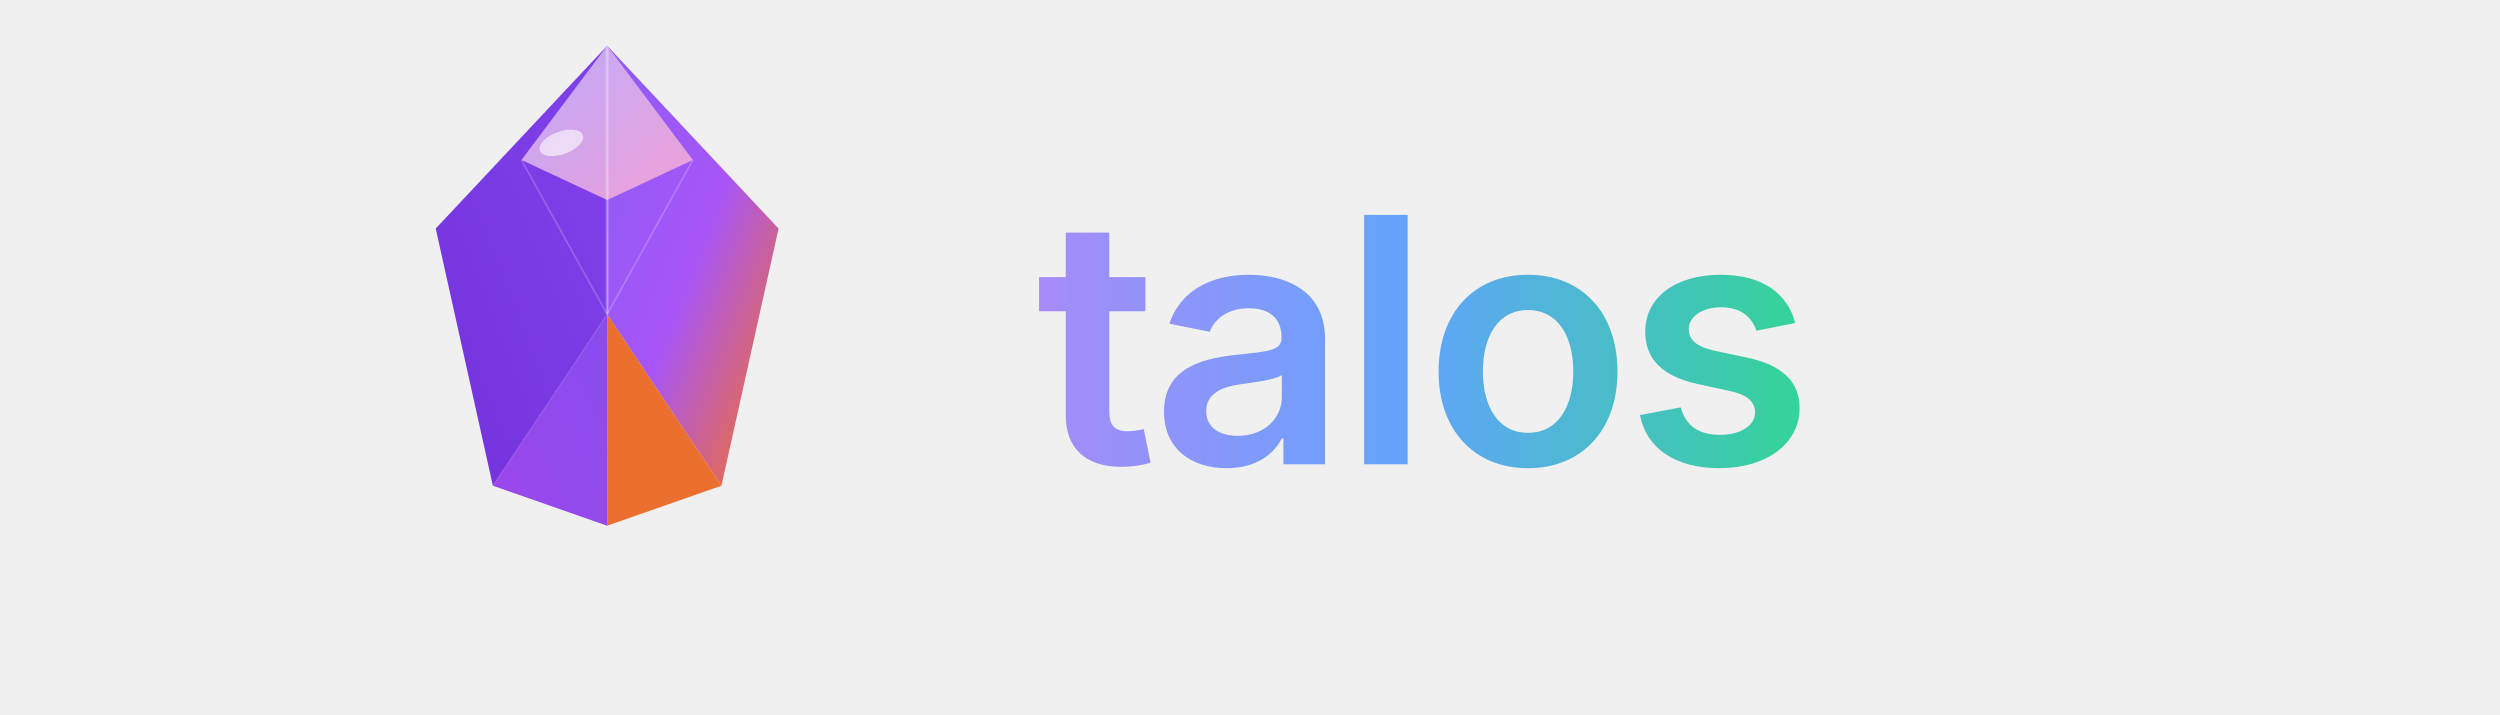
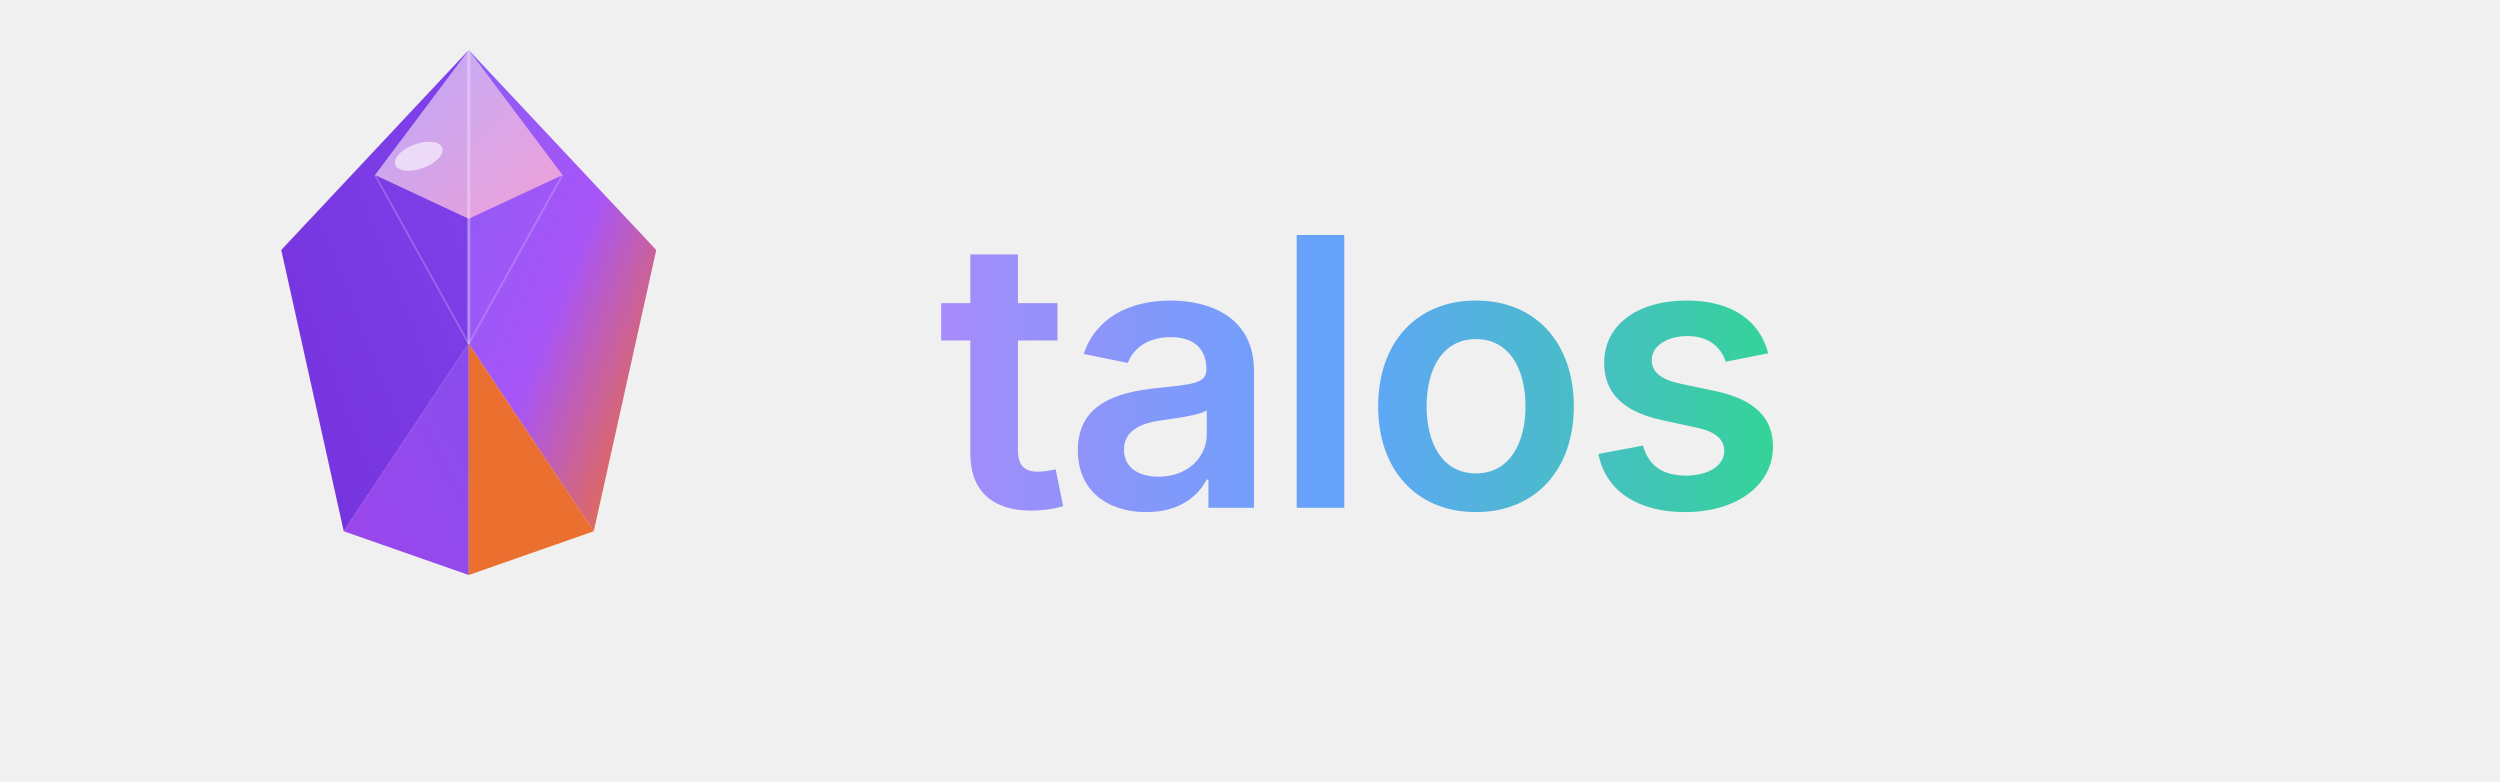
- <svg xmlns="http://www.w3.org/2000/svg" viewBox="0 0 350 100">
+ <svg xmlns="http://www.w3.org/2000/svg" viewBox="0 0 320 100">
  <defs>
    <linearGradient id="warmGradient" x1="0%" y1="0%" x2="100%" y2="100%">
      <stop offset="0%" stop-color="#8B5CF6" />
      <stop offset="50%" stop-color="#A855F7" />
      <stop offset="100%" stop-color="#F97316" />
    </linearGradient>
    <linearGradient id="highlightGradient" x1="0%" y1="0%" x2="100%" y2="100%">
      <stop offset="0%" stop-color="#C4B5FD" />
      <stop offset="100%" stop-color="#F9A8D4" />
    </linearGradient>
    <linearGradient id="shadowGradient" x1="100%" y1="0%" x2="0%" y2="100%">
      <stop offset="0%" stop-color="#7C3AED" />
      <stop offset="100%" stop-color="#9333EA" />
    </linearGradient>
    <linearGradient id="deepGradient" x1="0%" y1="100%" x2="100%" y2="0%">
      <stop offset="0%" stop-color="#6D28D9" />
      <stop offset="100%" stop-color="#7C3AED" />
    </linearGradient>
    <linearGradient id="textGradient" x1="0%" y1="0%" x2="100%" y2="0%">
      <stop offset="0%" stop-color="#a78bfa" />
      <stop offset="50%" stop-color="#60a5fa" />
      <stop offset="100%" stop-color="#34d399" />
    </linearGradient>
    <filter id="outerGlow" x="-50%" y="-50%" width="200%" height="200%">
      <feGaussianBlur stdDeviation="3" result="blur" />
      <feFlood flood-color="#A855F7" flood-opacity="0.5" />
      <feComposite in2="blur" operator="in" />
      <feMerge>
        <feMergeNode />
        <feMergeNode in="SourceGraphic" />
      </feMerge>
    </filter>
  </defs>
-   <g transform="translate(45, 0) scale(0.8)">
+   <g transform="translate(20, 0) scale(0.8)">
    <polygon points="50,8 20,40 30,85 50,55" fill="url(#deepGradient)" opacity="0.95" />
    <polygon points="50,8 80,40 70,85 50,55" fill="url(#warmGradient)" />
    <polygon points="30,85 50,55 50,92" fill="url(#shadowGradient)" opacity="0.9" />
    <polygon points="70,85 50,55 50,92" fill="#EA580C" opacity="0.85" />
    <polygon points="50,8 35,28 50,35 65,28" fill="url(#highlightGradient)" opacity="0.9" />
    <line x1="50" y1="8" x2="50" y2="55" stroke="#fff" stroke-width="0.5" opacity="0.3" />
    <line x1="35" y1="28" x2="50" y2="55" stroke="#fff" stroke-width="0.3" opacity="0.2" />
    <line x1="65" y1="28" x2="50" y2="55" stroke="#fff" stroke-width="0.3" opacity="0.2" />
    <ellipse cx="42" cy="25" rx="4" ry="2" fill="#fff" opacity="0.6" transform="rotate(-20 42 25)" />
  </g>
-   <text x="145" y="65" font-family="Inter, -apple-system, BlinkMacSystemFont, 'Segoe UI', sans-serif" font-size="48" font-weight="600" letter-spacing="-1" fill="url(#textGradient)">talos</text>
+   <text x="120" y="65" font-family="Inter, -apple-system, BlinkMacSystemFont, 'Segoe UI', sans-serif" font-size="48" font-weight="600" letter-spacing="-1" fill="url(#textGradient)">talos</text>
</svg>
